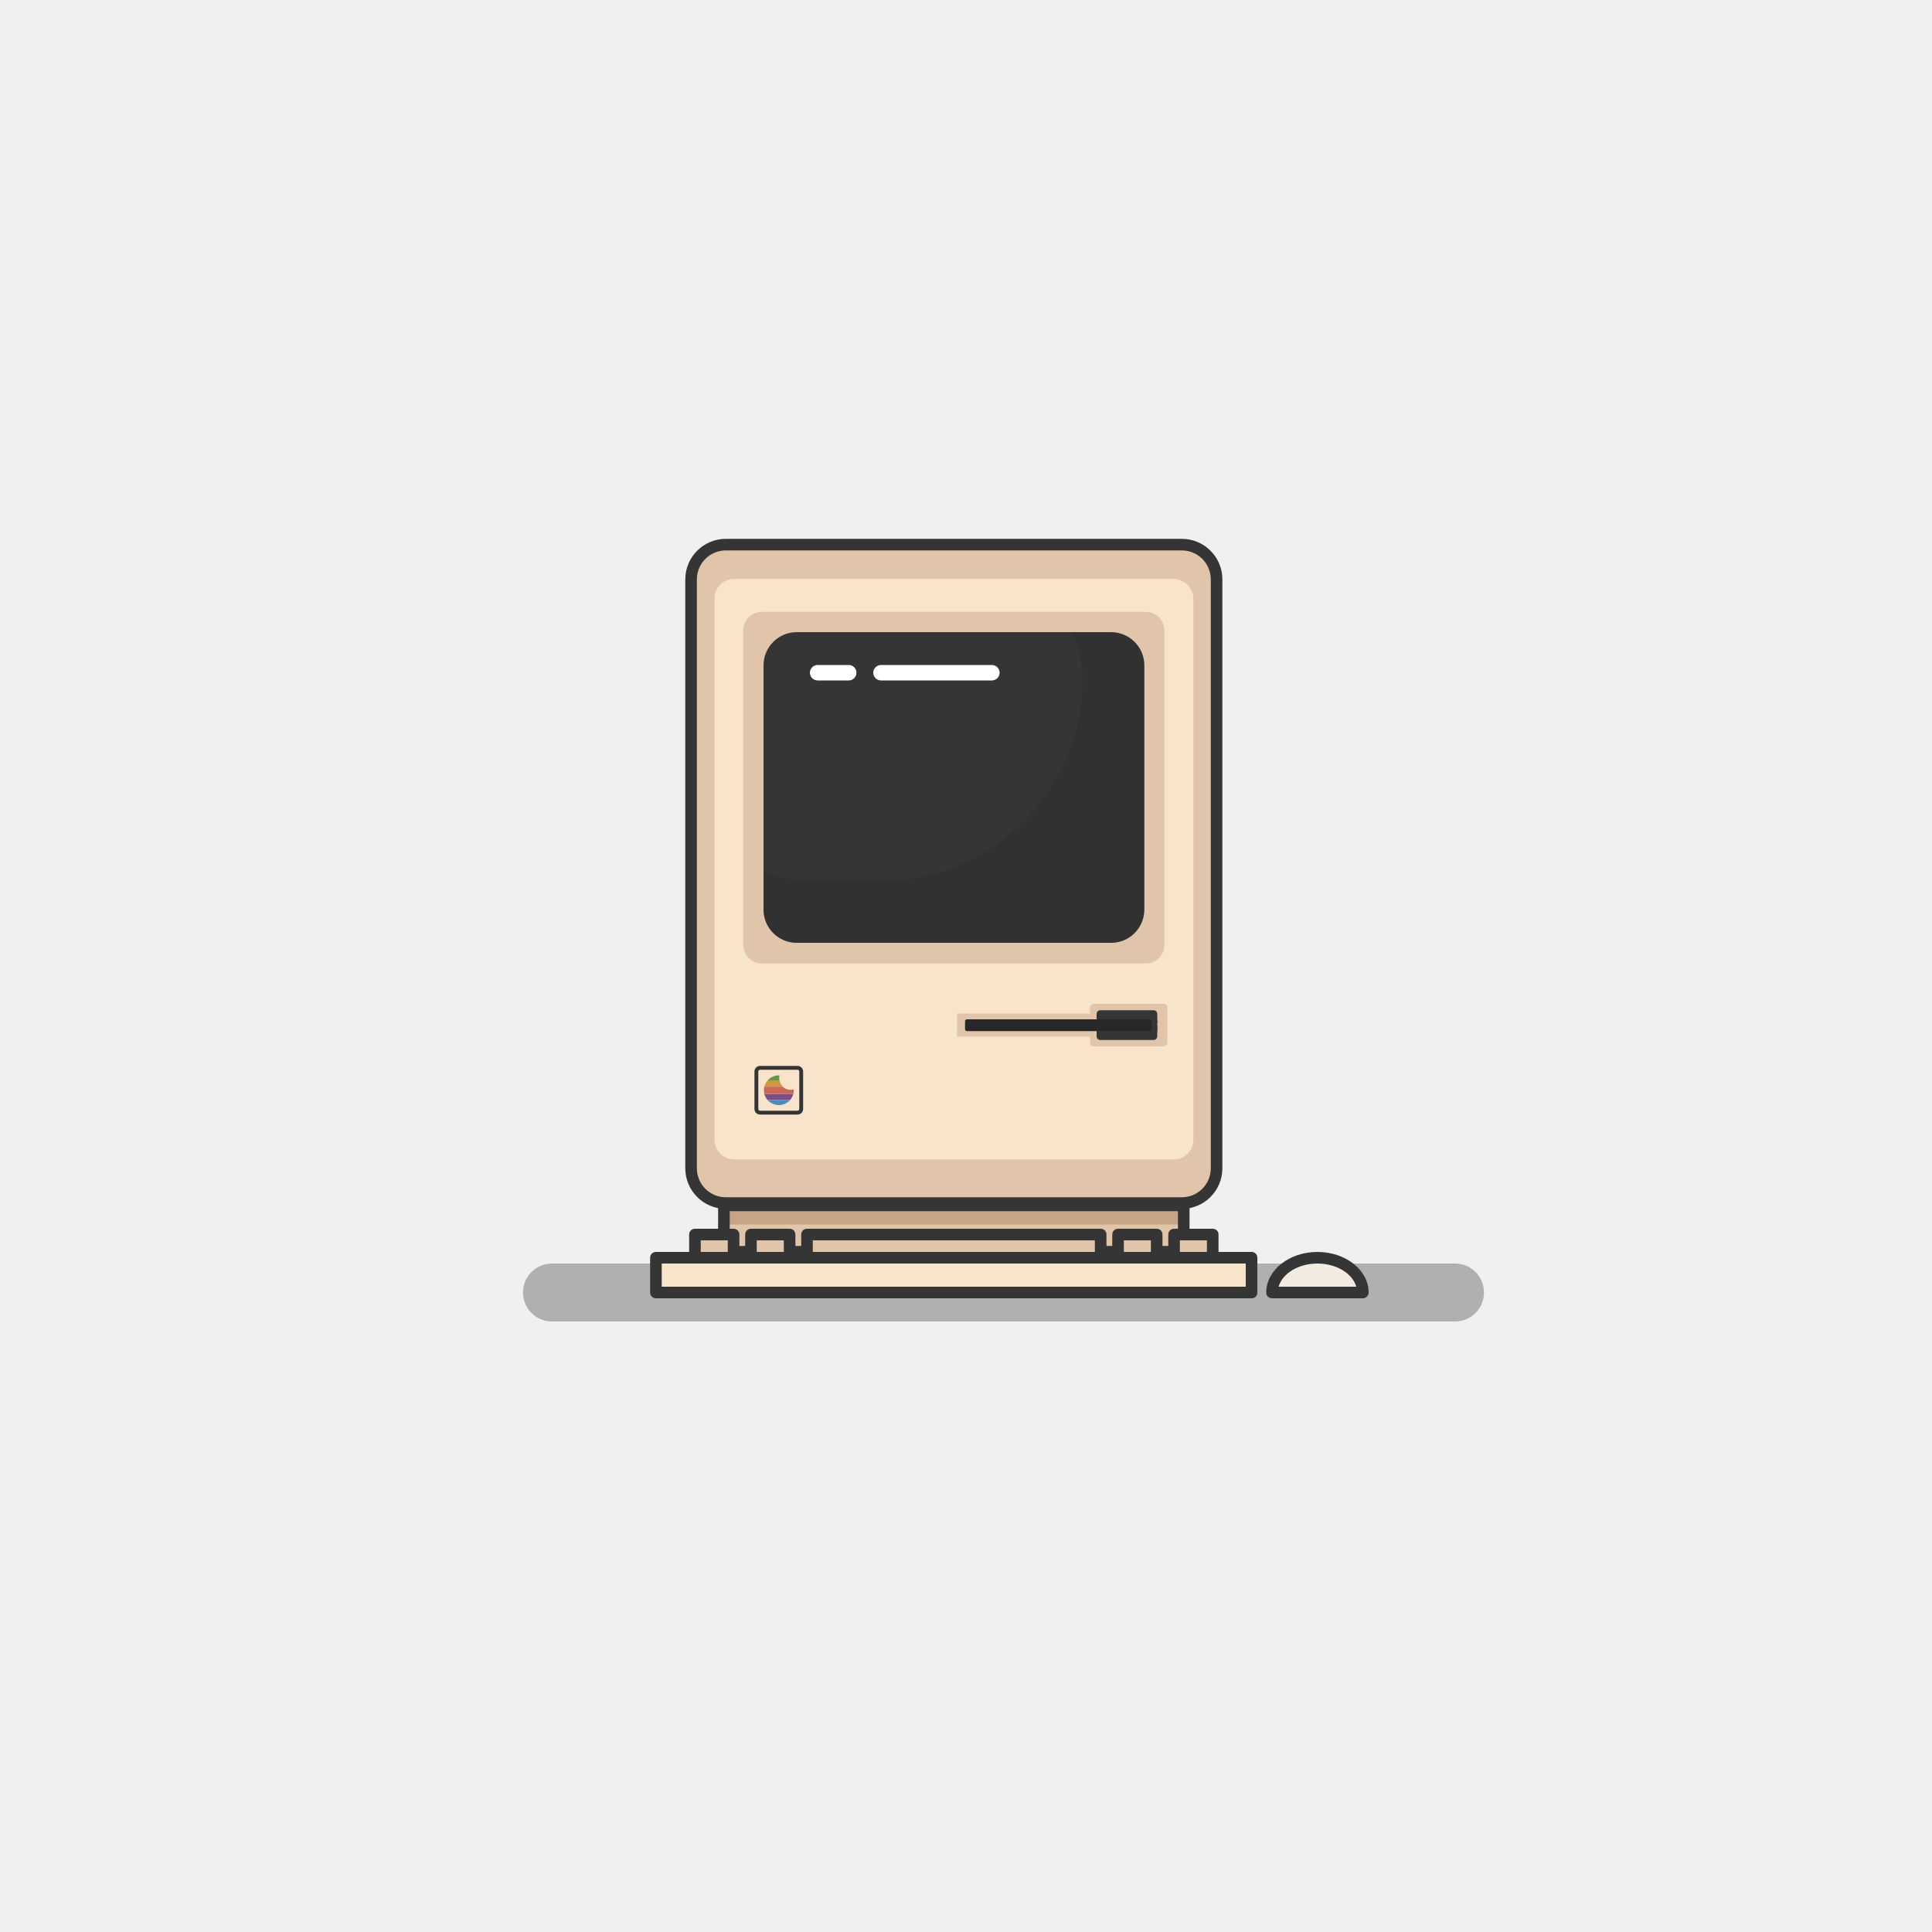
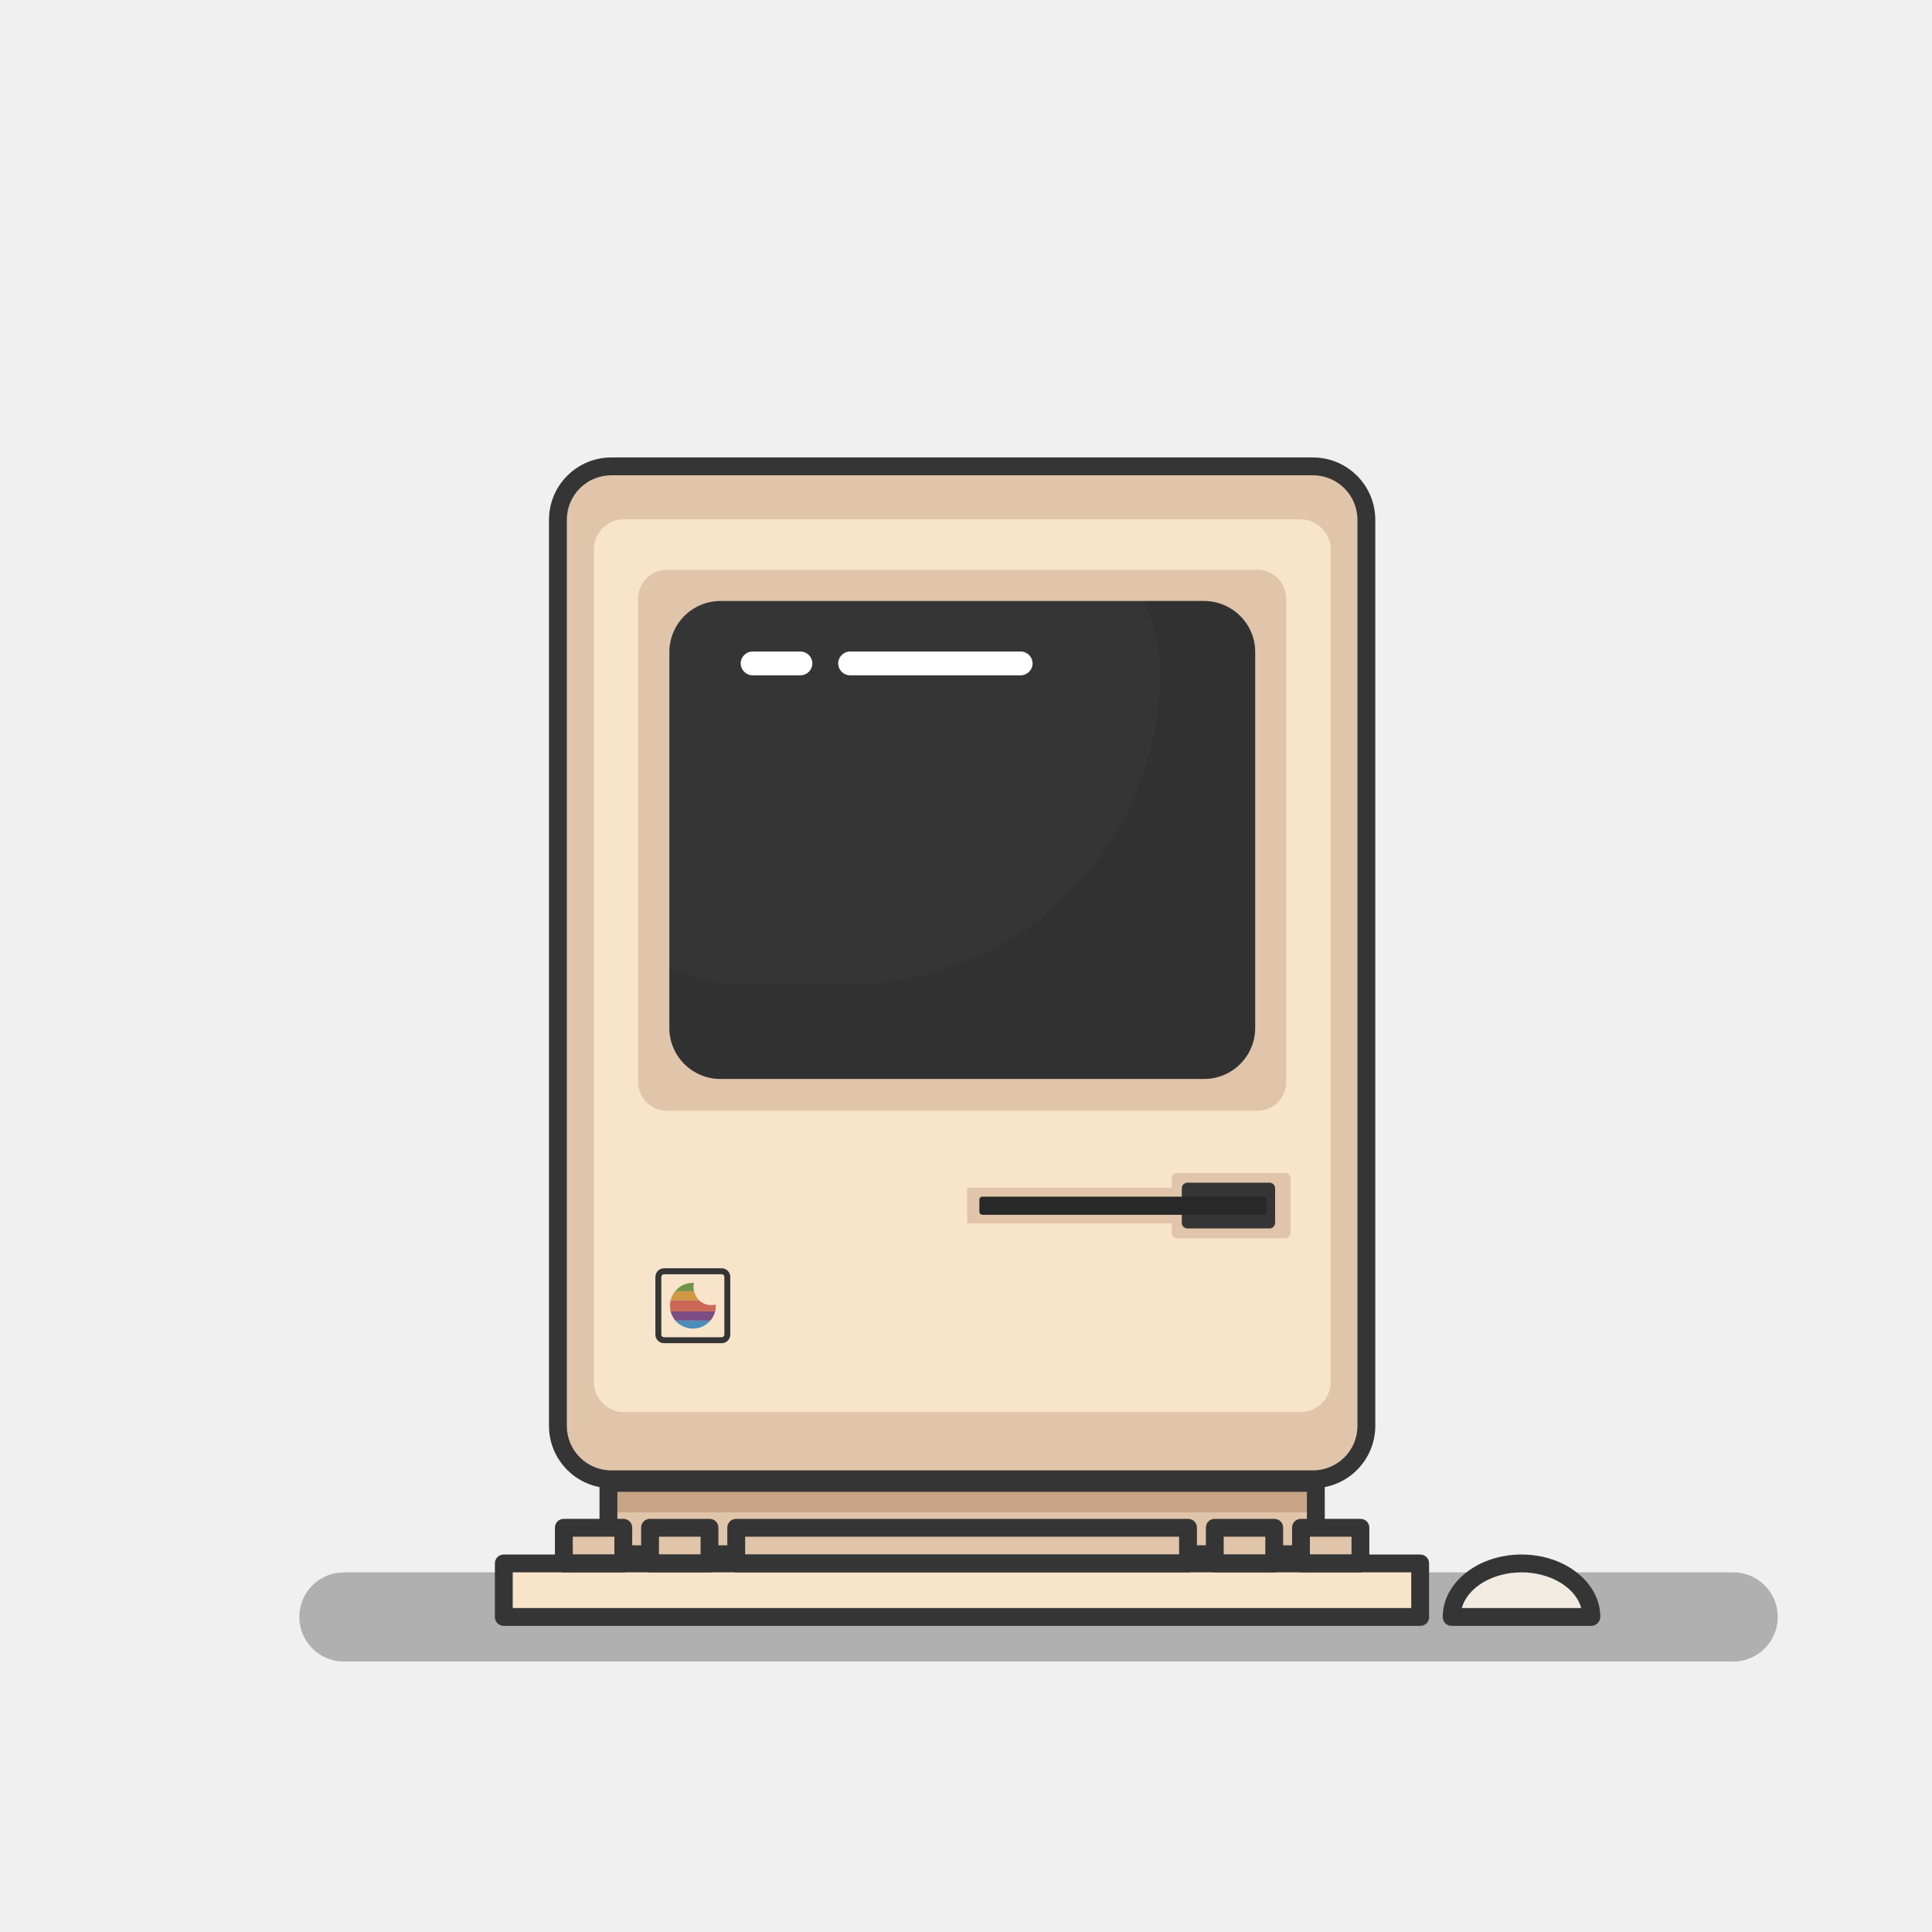
- <svg xmlns="http://www.w3.org/2000/svg" version="1.1" id="Layer_1" x="0px" y="0px" viewBox="0 0 1000 1000" style="enable-background:new 0 0 1000 1000;" xml:space="preserve" width="1000px" height="1000px">
+ <svg xmlns="http://www.w3.org/2000/svg" version="1.1" id="Layer_1" x="0px" y="0px" viewBox="170 125 650 650" style="enable-background:new 0 0 1000 1000;" xml:space="preserve" width="1000px" height="1000px">
  <g>
    <g id="Layer_1_1_">
      <path d="M285.7,654h467.4c8.3,0,15,6.7,15,15l0,0c0,8.3-6.7,15-15,15H285.7c-8.3,0-15-6.7-15-15l0,0    C270.7,660.7,277.4,654,285.7,654z" style="opacity:0.34;fill:#353535;enable-background:new    ;" />
      <path d="M375.7,281.9h236c9.9,0,18,8.1,18,18v304.8c0,9.9-8.1,18-18,18h-236c-9.9,0-18-8.1-18-18V299.9    C357.7,289.9,365.8,281.9,375.7,281.9z" style="fill:#F7E4CB;" />
      <path d="M375.7,281.9h236c9.9,0,18,8.1,18,18v304.8c0,9.9-8.1,18-18,18h-236c-9.9,0-18-8.1-18-18V299.9    C357.7,289.9,365.8,281.9,375.7,281.9z" style="fill:#E0C5AA;" />
      <path d="M617.7,309.9v280c0,5.7-4.6,10.2-10.2,10.2H380c-5.7,0-10.2-4.6-10.2-10.2v-280c0-5.7,4.6-10.2,10.2-10.2    h227.5C613.1,299.7,617.7,304.3,617.7,309.9z" style="fill:#F7E4CB;" />
      <g>
        <path d="M611.7,625.7h-236c-11.6,0-21-9.4-21-21V299.9c0-11.6,9.4-21,21-21h236c11.6,0,21,9.4,21,21v304.8     C632.7,616.3,623.3,625.7,611.7,625.7z M375.7,284.9c-8.3,0-15,6.7-15,15v304.8c0,8.3,6.7,15,15,15h236c8.3,0,15-6.7,15-15V299.9     c0-8.3-6.7-15-15-15H375.7z" style="fill:#353535;" />
      </g>
      <path d="M602.7,326.4V489c0,5.4-4.3,9.7-9.7,9.7H394.4c-5.4,0-9.7-4.3-9.7-9.7V326.4c0-5.4,4.3-9.7,9.7-9.7H593    C598.4,316.7,602.7,321,602.7,326.4z" style="fill:#E0C5AA;" />
      <path d="M592.3,344.4v126.4c0,9.5-7.7,17.2-17.2,17.2H412.4c-9.5,0-17.2-7.7-17.2-17.2V344.4    c0-9.5,7.7-17.2,17.2-17.2H575C584.6,327.2,592.3,334.9,592.3,344.4z" style="fill:#353535;" />
      <path d="M575,327.2h-20.2c3.6,7.6,5.5,15.8,5.5,24.2l0,0c0,57.8-46.9,104.7-104.7,104.7l0,0h-36.2    c-8.4,0-16.6-1.9-24.2-5.5v20.2c0,9.5,7.7,17.2,17.2,17.2c0,0,0,0,0,0H575c9.5,0,17.2-7.7,17.2-17.2c0,0,0,0,0,0V344.4    C592.3,334.9,584.5,327.2,575,327.2z" style="opacity:0.3;fill:#282828;enable-background:new    ;" />
      <path d="M564.2,539.7v-3.1h-68.8v-12h68.8v-3.1c0-1,0.8-1.9,1.9-1.9h36.2c1,0,1.9,0.8,1.9,1.9c0,0,0,0,0,0v18.2    c0,1-0.8,1.9-1.9,1.9l0,0h-36.2C565,541.6,564.2,540.8,564.2,539.7z" style="fill:#E0C5AA;" />
      <rect x="594.7" y="527.6" width="4.3" height="6" style="fill:#353535;" />
      <g>
        <path d="M412.8,576.9h-19.4c-1.6,0-2.9-1.3-2.9-2.9v-19.4c0-1.6,1.3-2.9,2.9-2.9h19.4c1.6,0,2.9,1.3,2.9,2.9V574     C415.7,575.6,414.4,576.9,412.8,576.9z M393.4,553.7c-0.5,0-0.9,0.4-0.9,0.9V574c0,0.5,0.4,0.9,0.9,0.9h19.4     c0.5,0,0.9-0.4,0.9-0.9v-19.4c0-0.5-0.4-0.9-0.9-0.9H393.4z" style="fill:#353535;" />
      </g>
      <path d="M658.4,669c0-9.9,10.5-18,23.5-18s23.5,8.1,23.5,18H658.4z" style="fill:#F2EBE1;" />
      <g>
        <path d="M705.4,672h-47c-1.7,0-3-1.3-3-3c0-11.6,11.9-21,26.5-21s26.5,9.4,26.5,21C708.4,670.6,707,672,705.4,672z      M661.8,666H702c-1.9-6.8-10.2-12-20.1-12S663.7,659.2,661.8,666z" style="fill:#353535;" />
      </g>
      <rect x="374.7" y="623.9" width="238" height="24" style="fill:#E0C5AA;" />
      <rect x="374.7" y="623.9" width="238" height="9.9" style="fill:#C6A485;" />
      <g>
        <path d="M612.7,650.9h-238c-1.7,0-3-1.3-3-3v-24c0-1.7,1.3-3,3-3h238c1.7,0,3,1.3,3,3v24     C615.7,649.6,614.4,650.9,612.7,650.9z M377.7,644.9h232v-18h-232V644.9z" style="fill:#353535;" />
      </g>
      <rect x="417.7" y="639" width="152" height="12" style="fill:#E0C5AA;" />
      <rect x="607.7" y="639" width="20" height="12" style="fill:#E0C5AA;" />
      <rect x="578.7" y="639" width="20" height="12" style="fill:#E0C5AA;" />
      <rect x="388.7" y="639" width="20" height="12" style="fill:#E0C5AA;" />
      <rect x="359.7" y="639" width="20" height="12" style="fill:#E0C5AA;" />
      <rect x="339.5" y="651" width="308.3" height="18" style="fill:#F7E4CB;" />
      <g>
        <path d="M647.9,672H339.5c-1.7,0-3-1.3-3-3v-18c0-1.7,1.3-3,3-3h308.3c1.7,0,3,1.3,3,3v18     C650.9,670.6,649.5,672,647.9,672z M342.5,666h302.3v-12H342.5V666z" style="fill:#353535;" />
      </g>
      <g>
        <path d="M569.7,654h-152c-1.7,0-3-1.3-3-3v-12c0-1.7,1.3-3,3-3h152c1.7,0,3,1.3,3,3v12     C572.7,652.6,571.4,654,569.7,654z M420.7,648h146v-6h-146V648z" style="fill:#353535;" />
      </g>
      <g>
        <path d="M627.7,654h-20c-1.7,0-3-1.3-3-3v-12c0-1.7,1.3-3,3-3h20c1.7,0,3,1.3,3,3v12     C630.7,652.6,629.4,654,627.7,654z M610.7,648h14v-6h-14V648z" style="fill:#353535;" />
      </g>
      <g>
        <path d="M598.7,654h-20c-1.7,0-3-1.3-3-3v-12c0-1.7,1.3-3,3-3h20c1.7,0,3,1.3,3,3v12     C601.7,652.6,600.4,654,598.7,654z M581.7,648h14v-6h-14V648z" style="fill:#353535;" />
      </g>
      <g>
        <path d="M408.7,654h-20c-1.7,0-3-1.3-3-3v-12c0-1.7,1.3-3,3-3h20c1.7,0,3,1.3,3,3v12     C411.7,652.6,410.4,654,408.7,654z M391.7,648h14v-6h-14V648z" style="fill:#353535;" />
      </g>
      <g>
        <path d="M379.7,654h-20c-1.7,0-3-1.3-3-3v-12c0-1.7,1.3-3,3-3h20c1.7,0,3,1.3,3,3v12     C382.7,652.6,381.4,654,379.7,654z M362.7,648h14v-6h-14V648z" style="fill:#353535;" />
      </g>
      <path d="M405.3,562.5c-0.9-0.8-1.5-1.9-1.8-3.1h-6.3c-0.8,0.9-1.3,2-1.6,3.1H405.3z" style="fill:#CF9742;" />
      <path d="M403.3,558.1c0-0.5,0.1-1,0.2-1.5c-0.1,0-0.3,0-0.4,0c-2.3,0-4.5,1-5.9,2.8h6.3    C403.4,558.9,403.3,558.5,403.3,558.1z" style="fill:#6E9546;" />
      <path d="M397.2,569.3H409c0.8-0.9,1.3-2,1.6-3.1h-15C395.9,567.3,396.5,568.4,397.2,569.3z" style="fill:#7C4D83;" />
      <path d="M403.1,572c2.3,0,4.4-1,5.9-2.7h-11.8C398.7,571,400.9,572,403.1,572z" style="fill:#4D8DB9;" />
      <path d="M395.4,564.3c0,0.6,0.1,1.2,0.2,1.9h15c0.2-0.6,0.2-1.2,0.2-1.9c0-0.1,0-0.3,0-0.4c-2,0.5-4.1,0-5.6-1.4    h-9.6C395.5,563.1,395.4,563.7,395.4,564.3z" style="fill:#CB6757;" />
      <g>
        <path d="M439.3,352.2h-16.1c-2.2,0-4-1.8-4-4s1.8-4,4-4h16.1c2.2,0,4,1.8,4,4S441.5,352.2,439.3,352.2z" style="fill:#FFFFFF;" />
      </g>
      <g>
        <path d="M513.4,352.2H456c-2.2,0-4-1.8-4-4s1.8-4,4-4h57.4c2.2,0,4,1.8,4,4S515.6,352.2,513.4,352.2z" style="fill:#FFFFFF;" />
      </g>
      <path d="M569.5,522.9h27.6c1,0,1.9,0.8,1.9,1.9l0,0v4.8l0,0h-31.4l0,0v-4.8C567.6,523.8,568.4,522.9,569.5,522.9    L569.5,522.9z" style="fill:#353535;" />
      <path d="M567.6,530.6H599l0,0v5.8c0,1-0.8,1.9-1.9,1.9l0,0h-27.6c-1,0-1.9-0.8-1.9-1.9l0,0V530.6L567.6,530.6z" style="fill:#353535;" />
      <path d="M500.5,527.6h94.6c0.5,0,1,0.4,1,1v4.1c0,0.5-0.4,1-1,1h-94.6c-0.5,0-1-0.4-1-1v-4.1    C499.5,528,500,527.6,500.5,527.6z" style="fill:#282828;" />
    </g>
  </g>
</svg>
